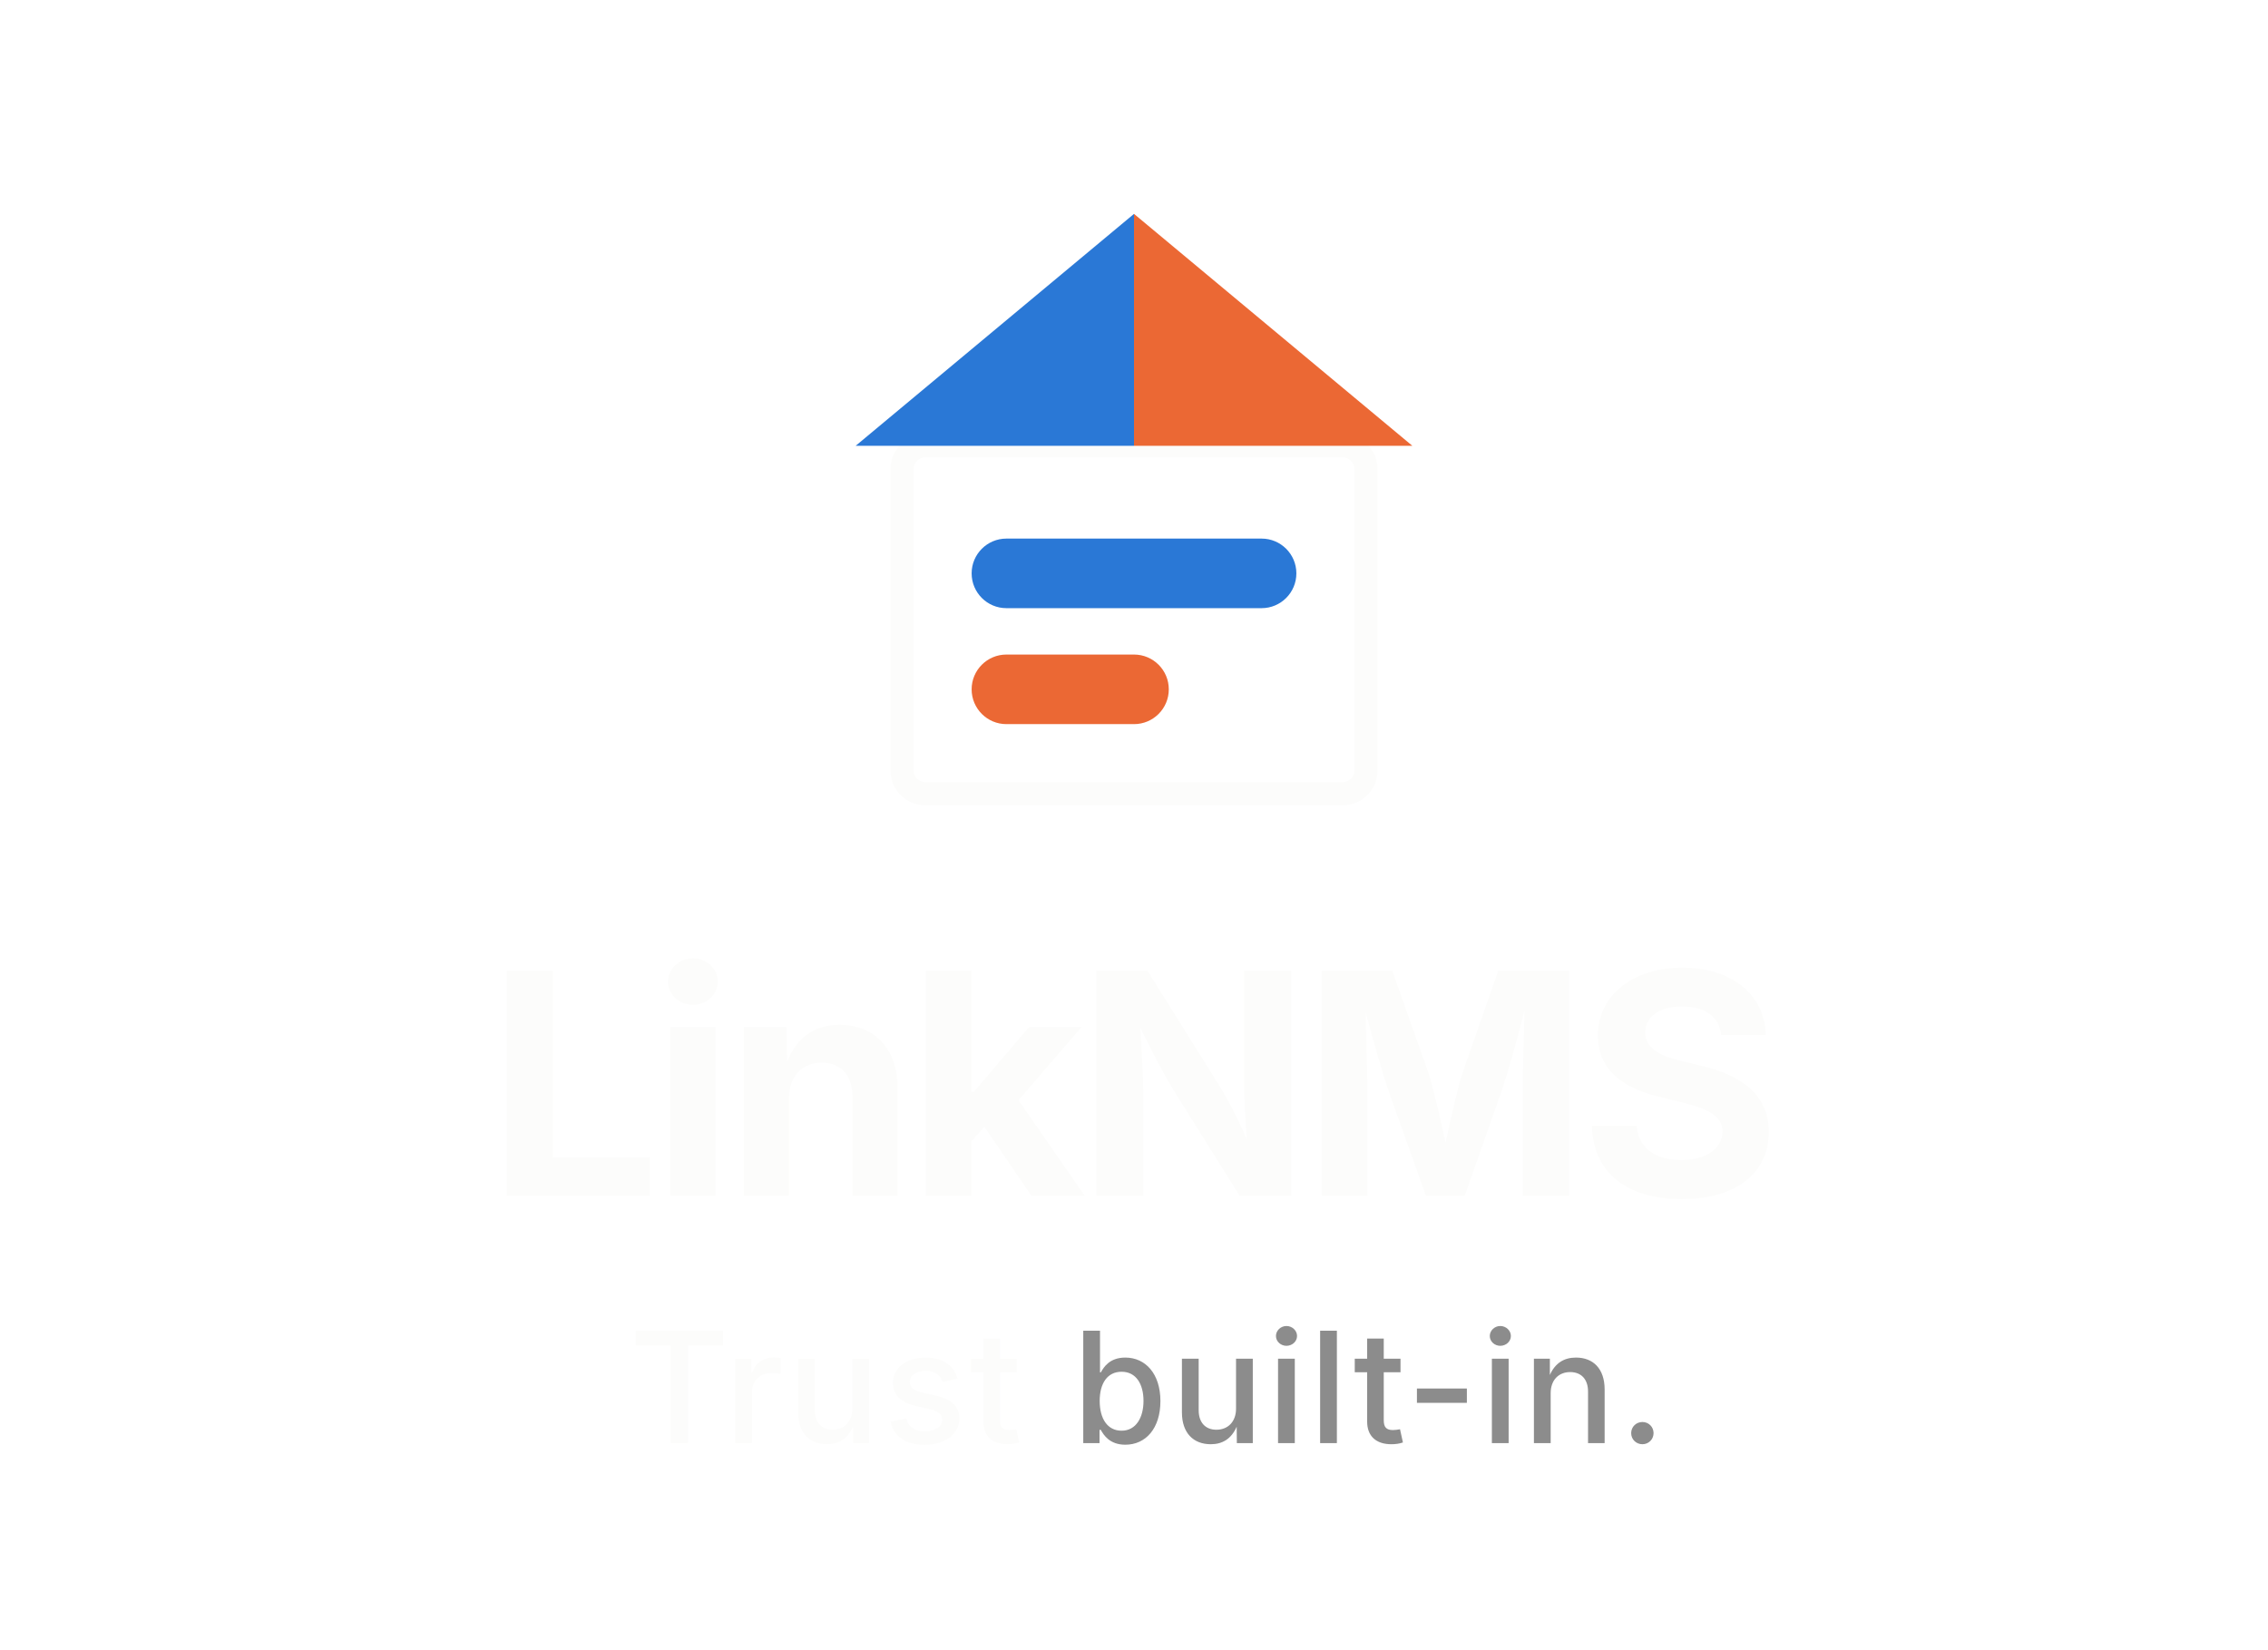
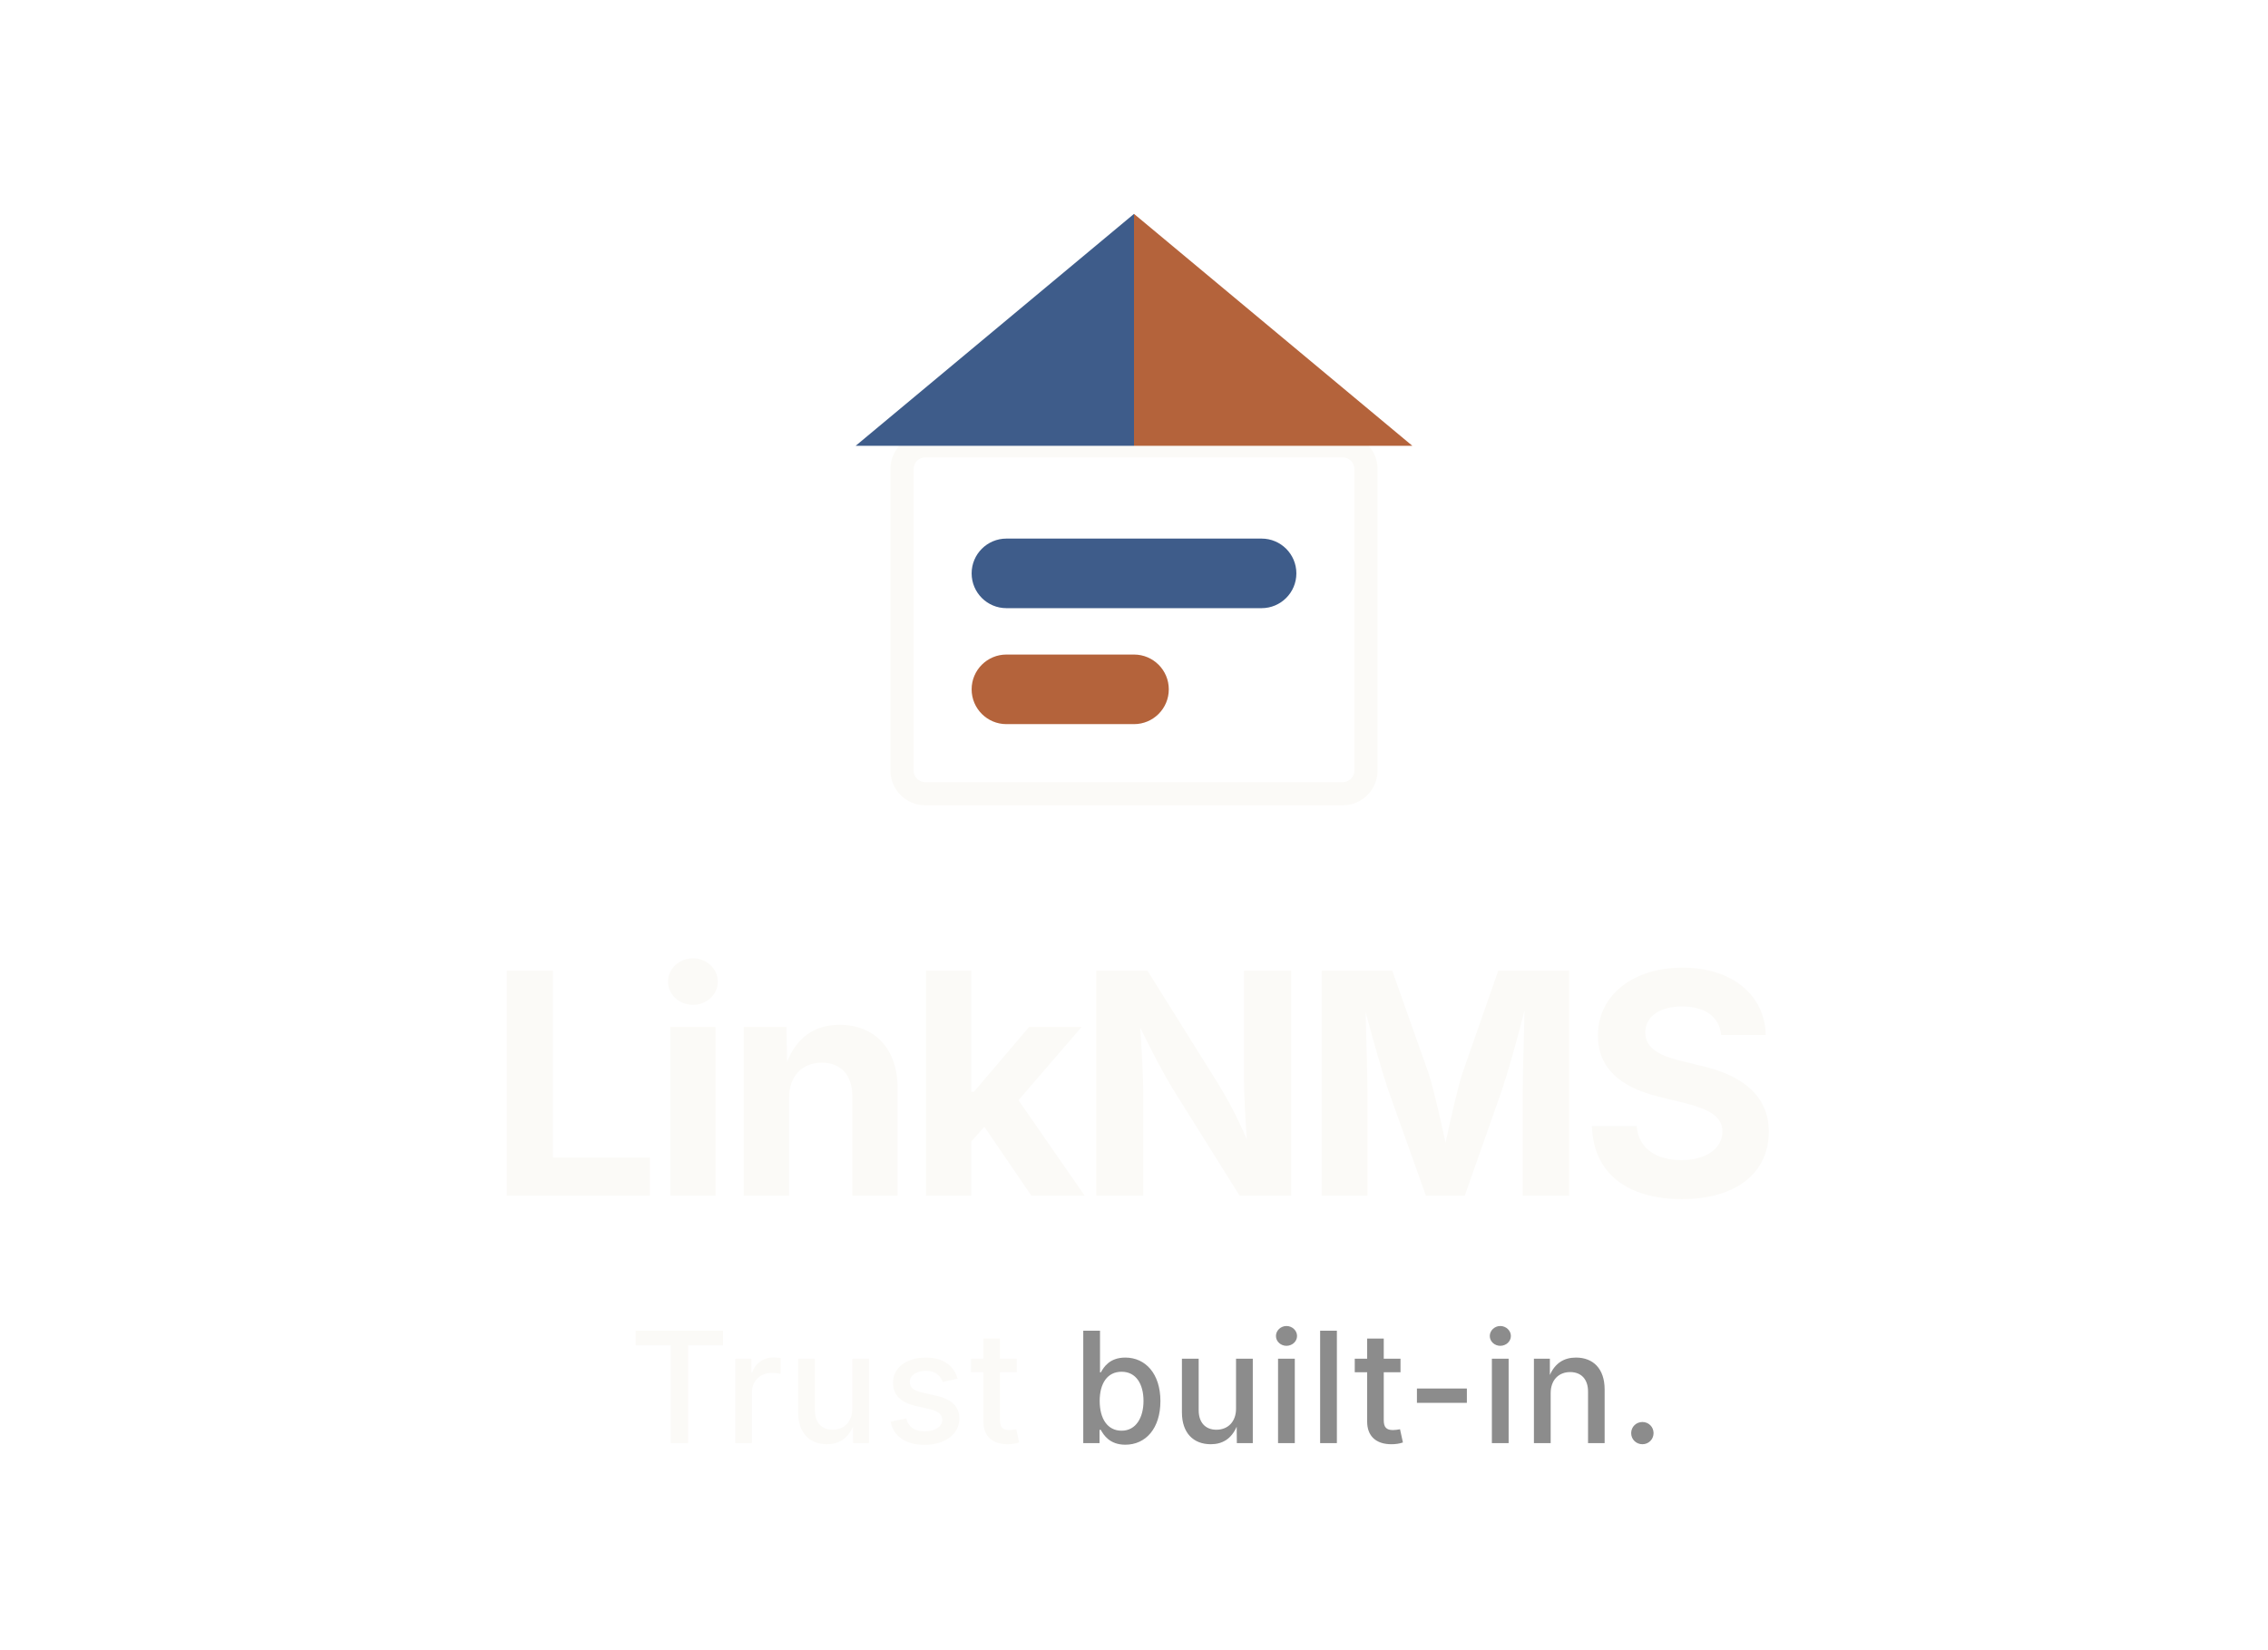
<svg xmlns="http://www.w3.org/2000/svg" viewBox="0 0 220 160">
  <g transform="translate(74,14) scale(1.125)">
-     <rect x="12" y="26" width="40" height="30" rx="2" fill="none" stroke="#fcfcfb" stroke-width="2" />
-     <path d="M32 6 L8 26 L32 26 Z" fill="#2a78d6" />
-     <path d="M32 6 L56 26 L32 26 Z" fill="#eb6834" />
-     <rect x="18" y="34" width="28" height="6" rx="3" fill="#2a78d6" />
-     <rect x="18" y="44" width="17" height="6" rx="3" fill="#eb6834" />
+     <rect x="12" y="26" width="40" height="30" rx="2" fill="none" stroke="#fbfaf7" stroke-width="2" />
+     <path d="M32 6 L8 26 L32 26 Z" fill="#3e5c8a" />
+     <path d="M32 6 L56 26 L32 26 Z" fill="#b4633b" />
+     <rect x="18" y="34" width="28" height="6" rx="3" fill="#3e5c8a" />
+     <rect x="18" y="44" width="17" height="6" rx="3" fill="#b4633b" />
  </g>
-   <text x="110" y="116" text-anchor="middle" font-family="Inter, system-ui, sans-serif" font-size="30" font-weight="700" letter-spacing="-1" fill="#fcfcfb">LinkNMS</text>
-   <text x="61" y="140" font-family="Inter, system-ui, sans-serif" font-size="15" font-weight="500" letter-spacing="0.3" fill="#fcfcfb">Trust</text>
+   <text x="110" y="116" text-anchor="middle" font-family="Inter, system-ui, sans-serif" font-size="30" font-weight="700" letter-spacing="-1" fill="#fbfaf7">LinkNMS</text>
+   <text x="61" y="140" font-family="Inter, system-ui, sans-serif" font-size="15" font-weight="500" letter-spacing="0.3" fill="#fbfaf7">Trust</text>
  <text x="104" y="140" font-family="Inter, system-ui, sans-serif" font-size="15" font-weight="500" letter-spacing="0.3" fill="#8c8c8c">built-in.</text>
</svg>
